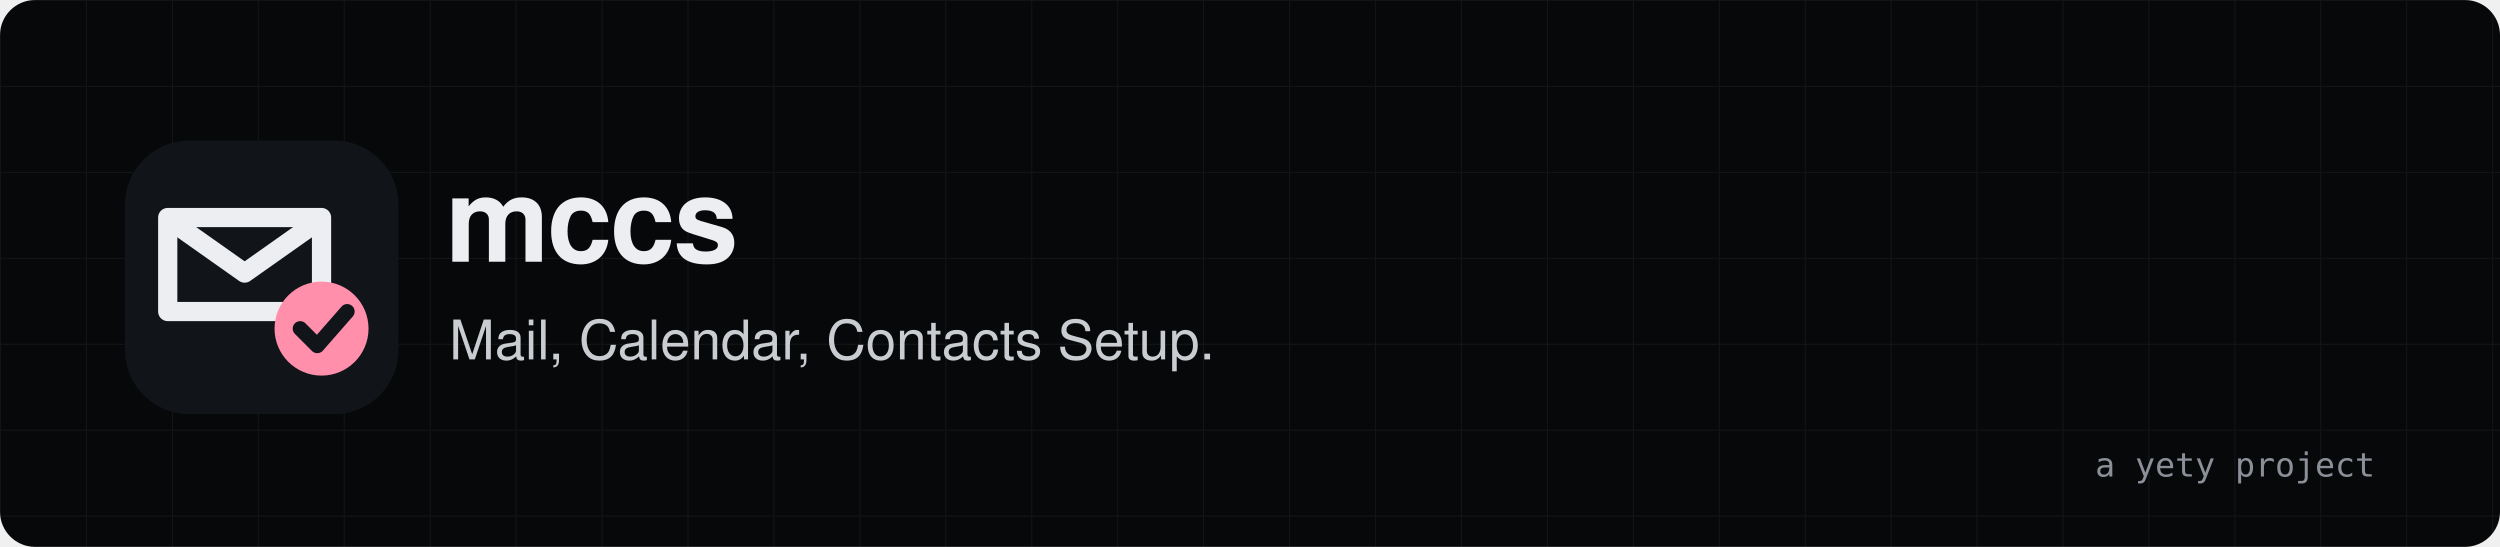
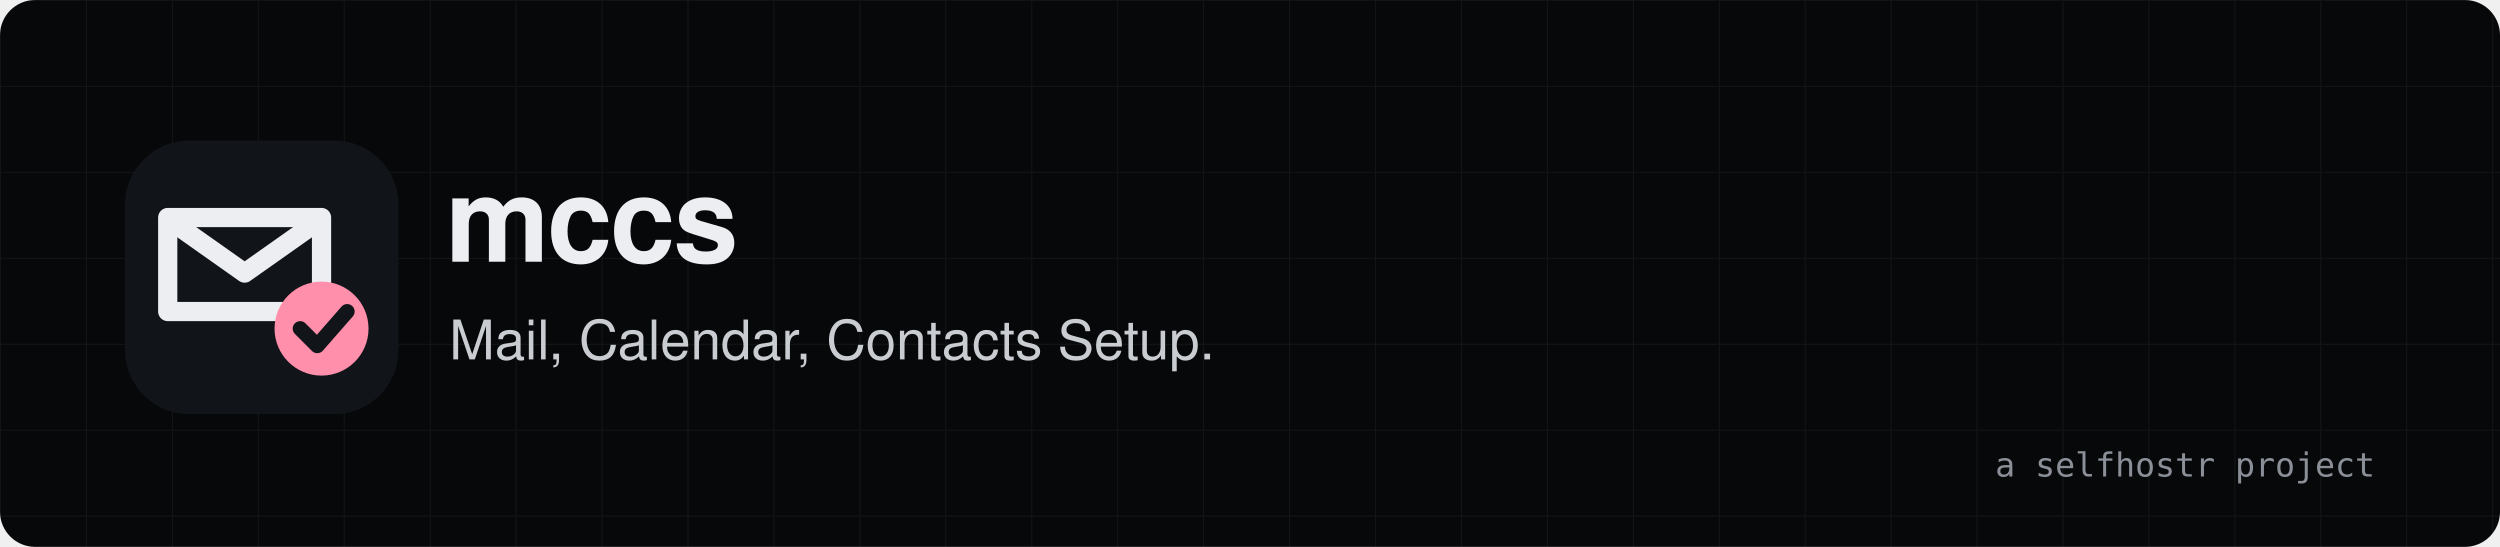
<svg xmlns="http://www.w3.org/2000/svg" viewBox="0 0 1280 280" role="img" aria-label="mccs: Mail, Calendar, Contacts Setup.">
  <defs>
    <pattern id="g" width="44" height="44" patternUnits="userSpaceOnUse">
      <path d="M44 0H0V44" fill="none" stroke="#ffffff" stroke-opacity=".05" />
    </pattern>
  </defs>
  <rect width="1280" height="280" rx="18" fill="#07080a" />
  <rect width="1280" height="280" rx="18" fill="url(#g)" />
  <g transform="translate(64 72) scale(2.1875)">
    <rect width="64" height="64" rx="15" fill="#111419" />
    <path d="M10 18H46V40H10Z" fill="none" stroke="#eceef1" stroke-width="4.5" stroke-linecap="round" stroke-linejoin="round" />
    <path d="M11 19 28 31 45 19" fill="none" stroke="#eceef1" stroke-width="4.5" stroke-linecap="round" stroke-linejoin="round" />
    <circle cx="46" cy="44" r="11" fill="#ff8fab" />
    <path d="M41 44 45 48 52 40" fill="none" stroke="#111419" stroke-width="3.5" stroke-linecap="round" stroke-linejoin="round" />
  </g>
  <text x="228" y="134" fill="#eceef1" font-family="-apple-system,BlinkMacSystemFont,'Segoe UI',Helvetica,Arial,sans-serif" font-size="60" font-weight="600" letter-spacing="-1.2">mccs</text>
  <text x="230" y="184" fill="#c9ccd1" font-family="-apple-system,BlinkMacSystemFont,'Segoe UI',Helvetica,Arial,sans-serif" font-size="28">Mail, Calendar, Contacts Setup.</text>
-   <text x="1216" y="244" text-anchor="end" fill="#8b9098" font-family="ui-monospace,SFMono-Regular,Menlo,Consolas,monospace" font-size="17">a yety project</text>
+   <text x="1216" y="244" text-anchor="end" fill="#8b9098" font-family="ui-monospace,SFMono-Regular,Menlo,Consolas,monospace" font-size="17">a selfhostr project</text>
</svg>
